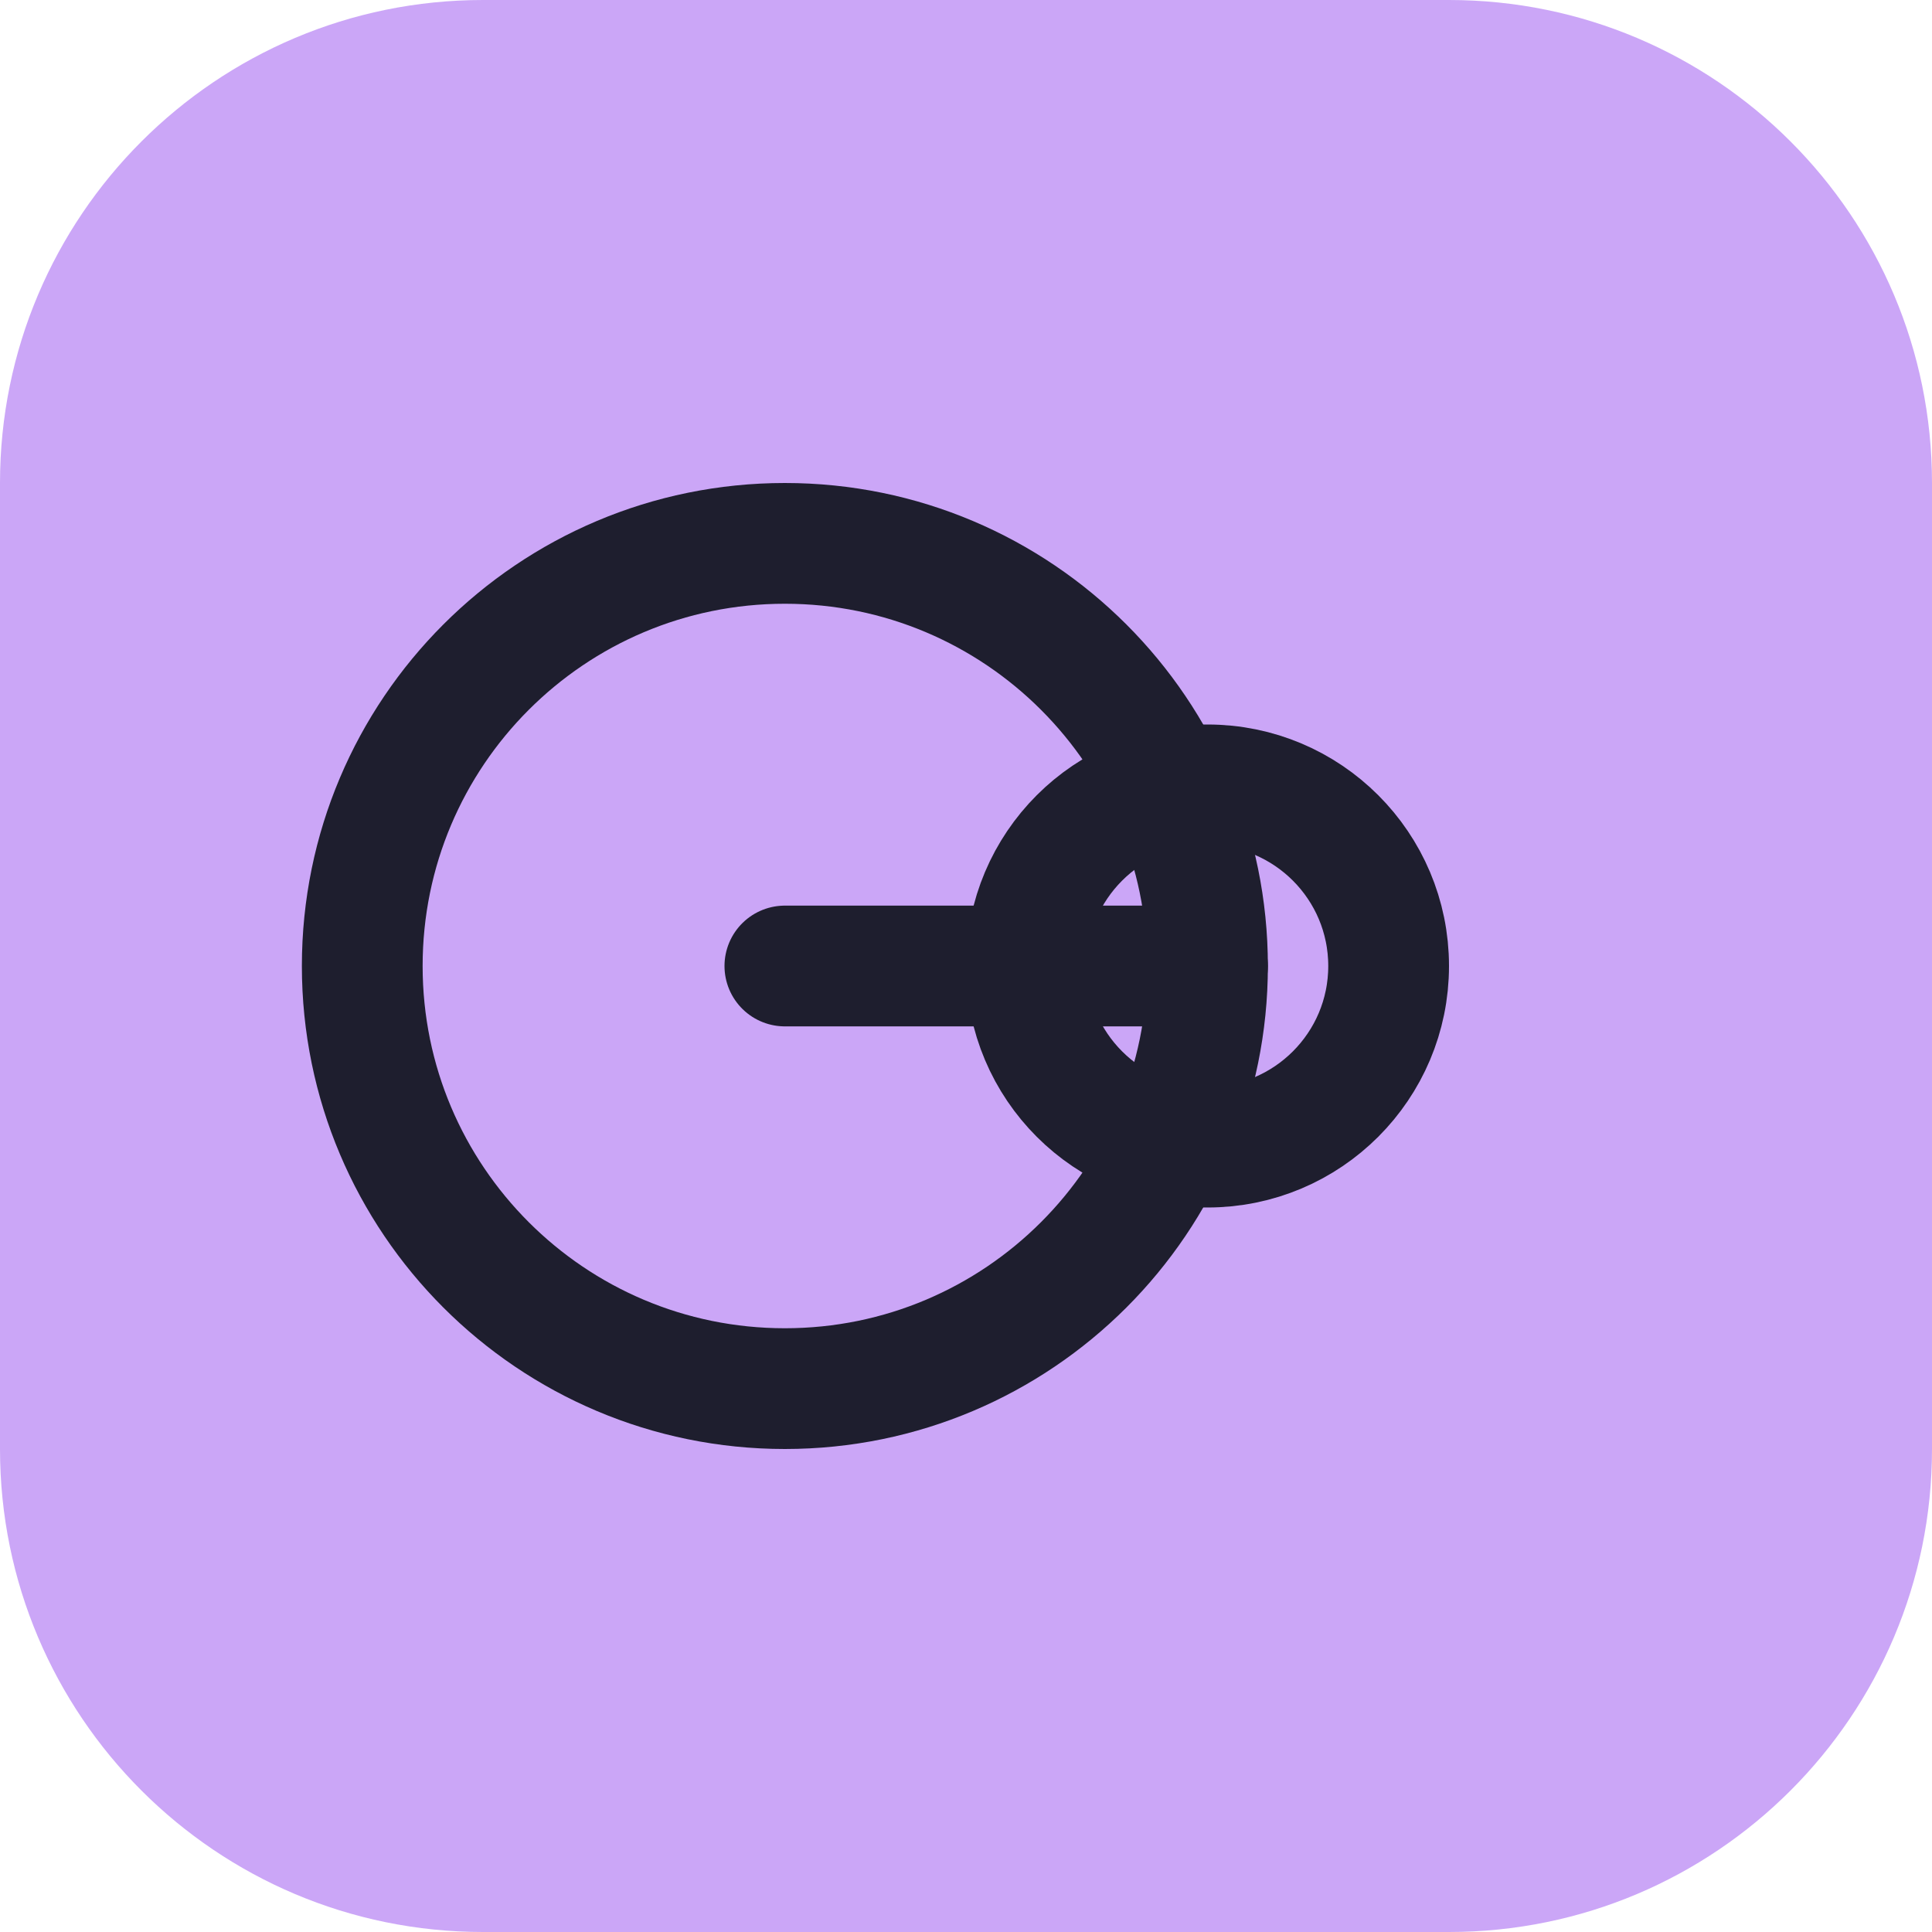
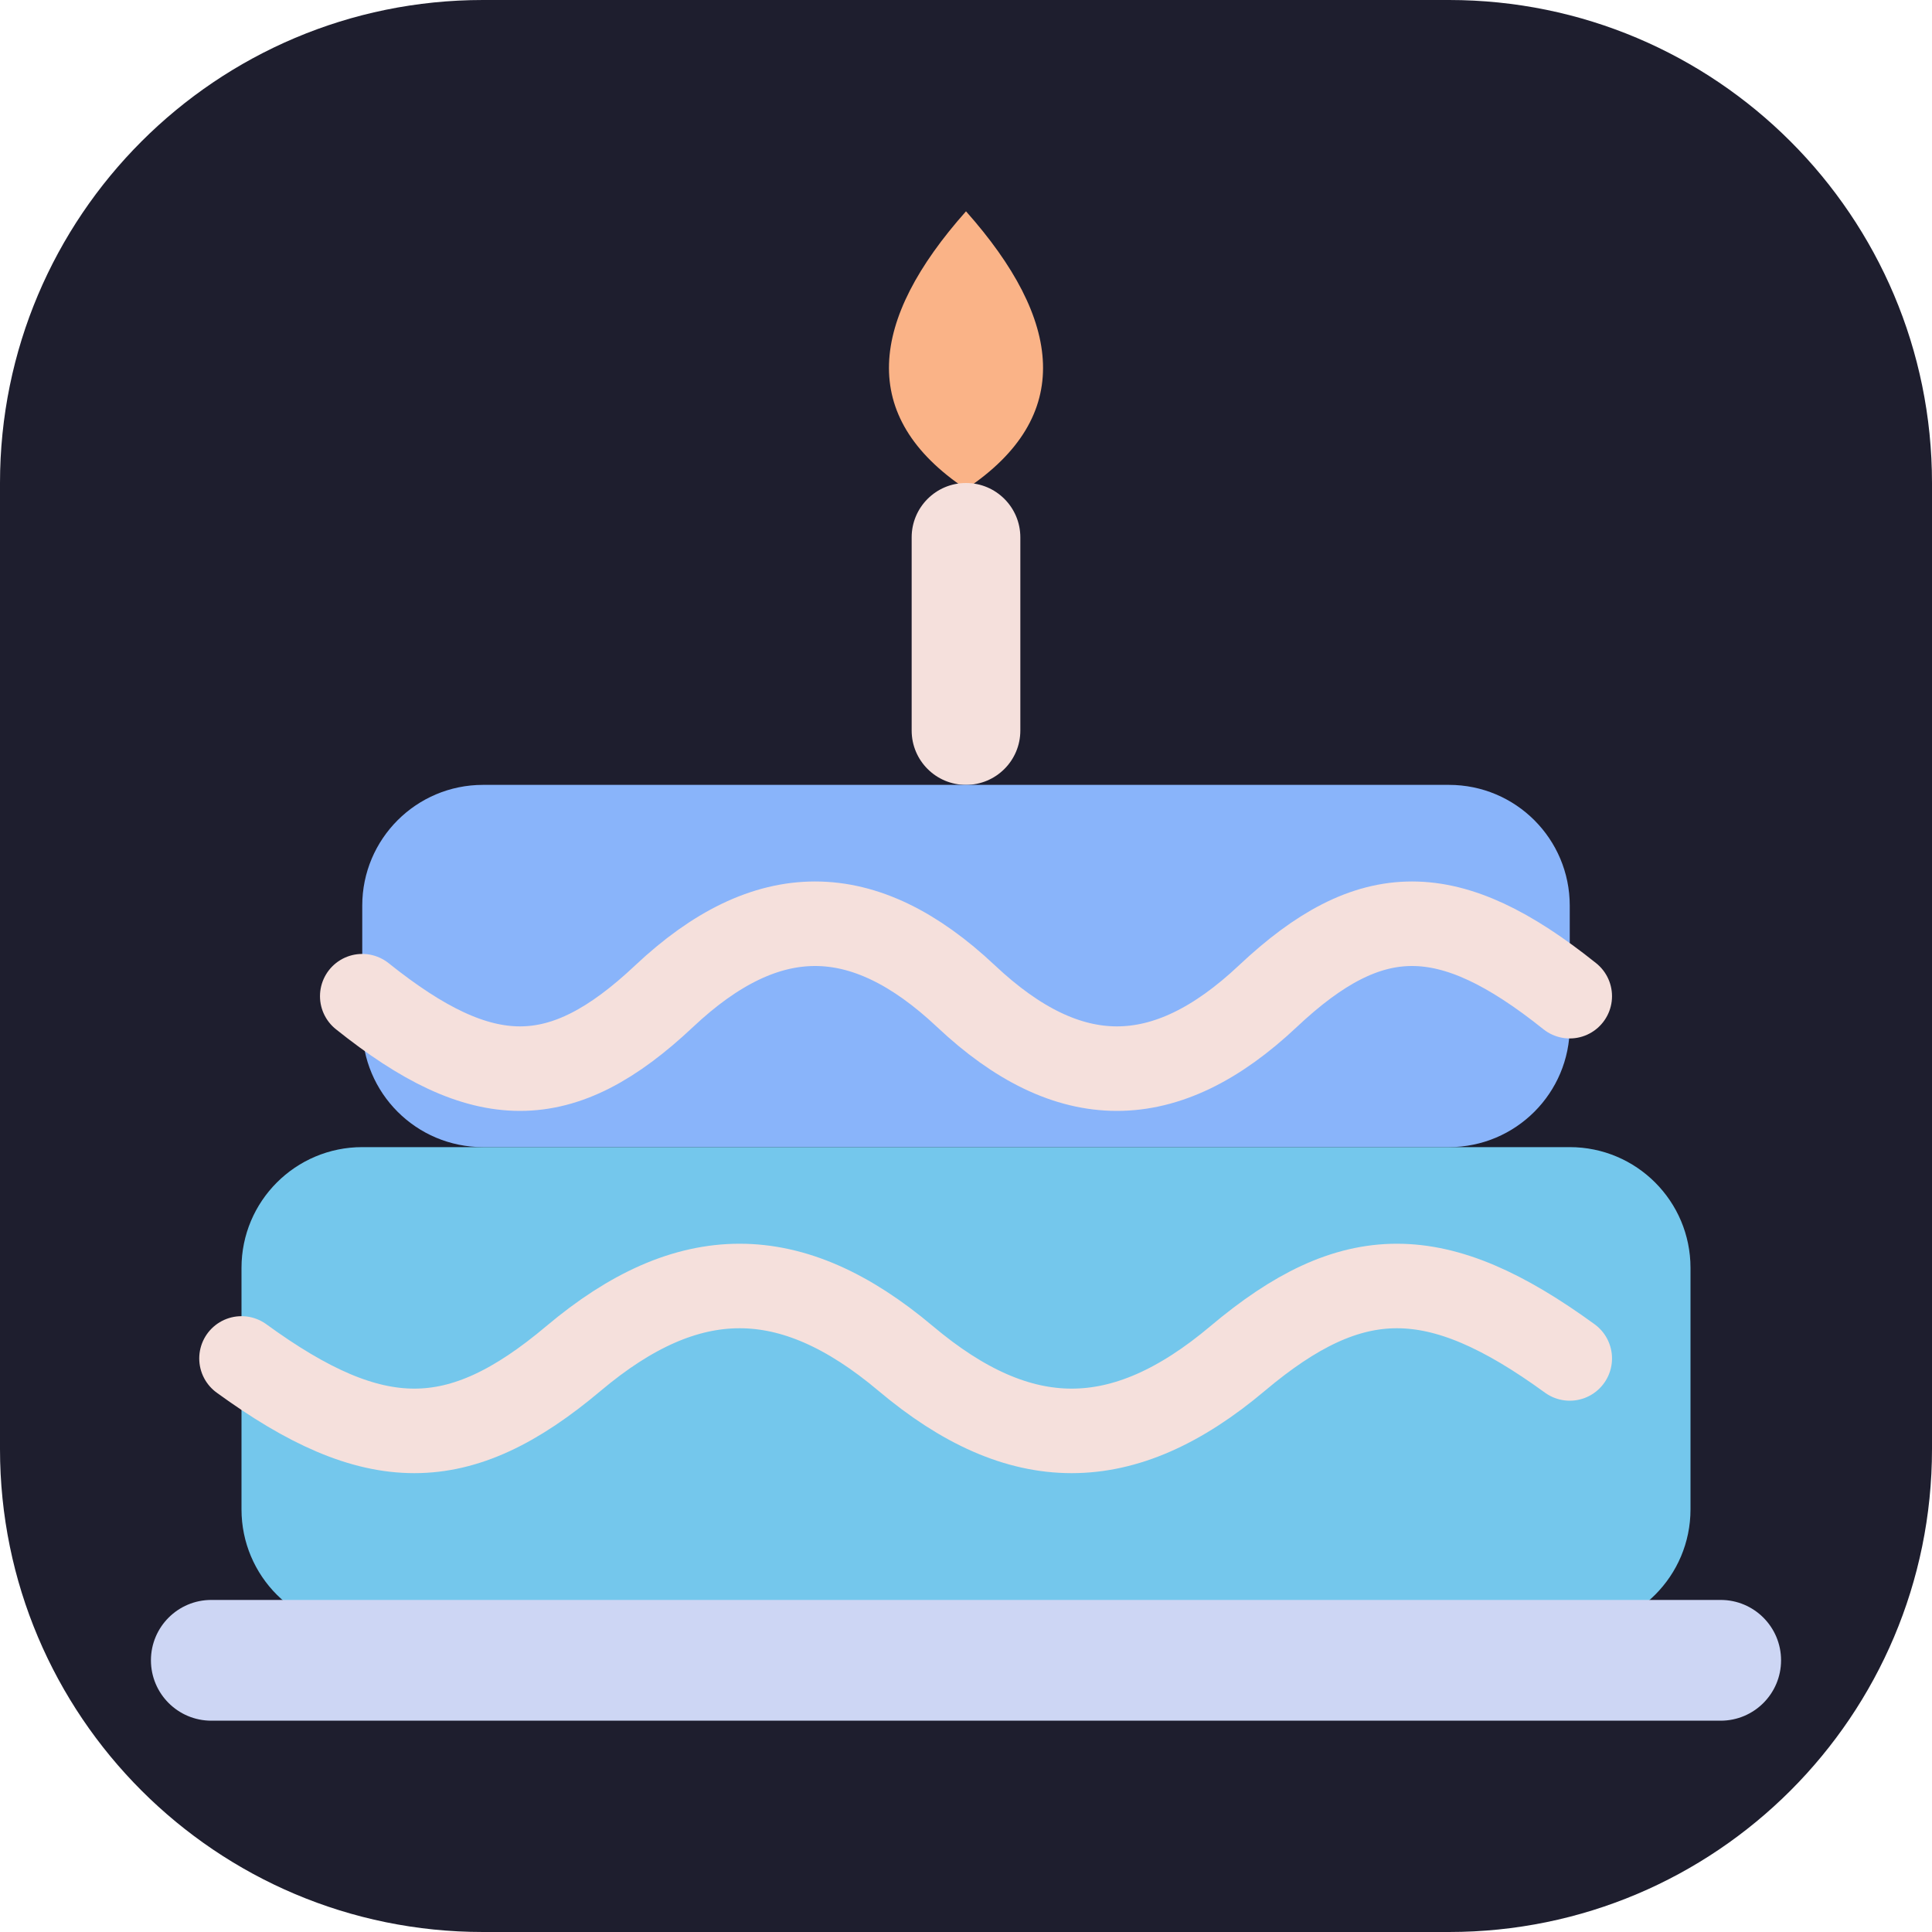
<svg xmlns="http://www.w3.org/2000/svg" viewBox="0 0 32 32">
-   <rect width="32" height="32" rx="8" fill="#cba6f7" />
-   <g fill="none" stroke="#1e1e2e" stroke-width="2" stroke-linecap="round">
-     <circle cx="13" cy="16" r="7" />
-     <circle cx="20" cy="16" r="3" />
-     <path d="M13 16l7 0" />
-   </g>
+   <rect width="32" height="32" rx="8" fill="#1e1e2e" />
+   <path d="M16 3.5c1.6 1.8 1.8 3.4 0 4.6c-1.8-1.2-1.6-2.8 0-4.6z" fill="#fab387" />
+   <rect x="15.1" y="8" width="1.8" height="5" rx=".9" fill="#f5e0dc" />
+   <rect x="6" y="13" width="20" height="6" rx="2" fill="#89b4fa" />
+   <path d="M6 16.5c2 1.6 3.3 1.6 5 0s3.3-1.6 5 0s3.3 1.6 5 0s3-1.6 5 0" fill="none" stroke="#f5e0dc" stroke-width="1.4" stroke-linecap="round" />
+   <rect x="4" y="19" width="24" height="8" rx="2" fill="#74c7ec" />
+   <path d="M4 22.5c2.2 1.6 3.6 1.6 5.5 0s3.6-1.6 5.5 0s3.6 1.6 5.5 0s3.3-1.6 5.5 0" fill="none" stroke="#f5e0dc" stroke-width="1.4" stroke-linecap="round" />
+   <rect x="2.5" y="26.5" width="27" height="2" rx="1" fill="#cdd6f4" />
</svg>
